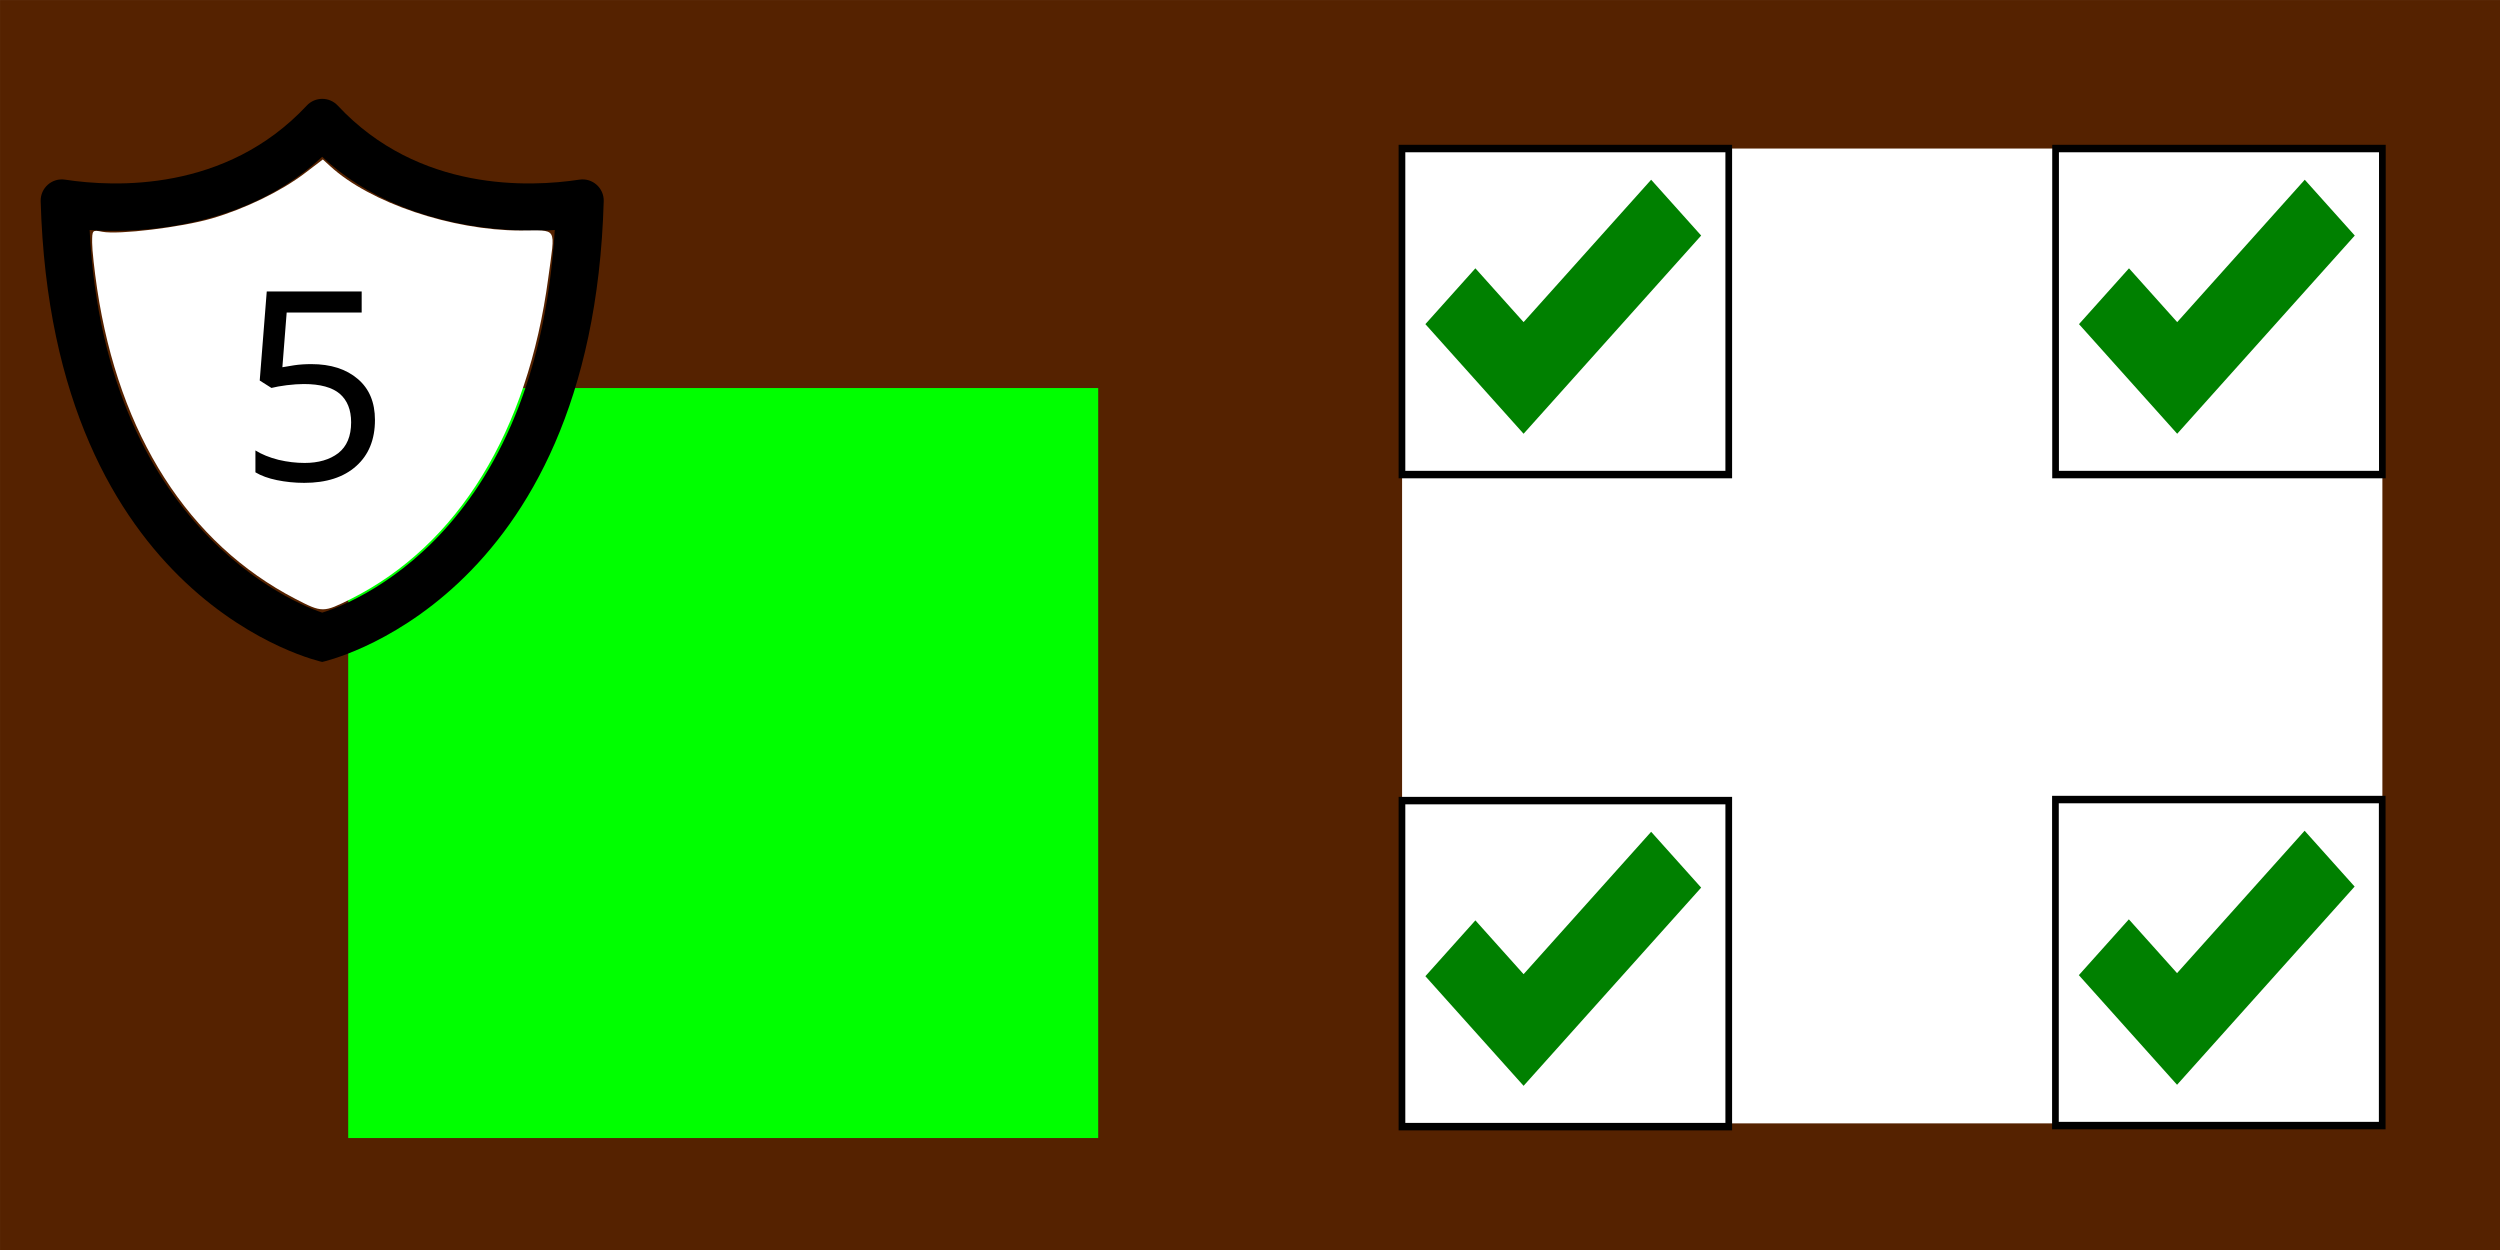
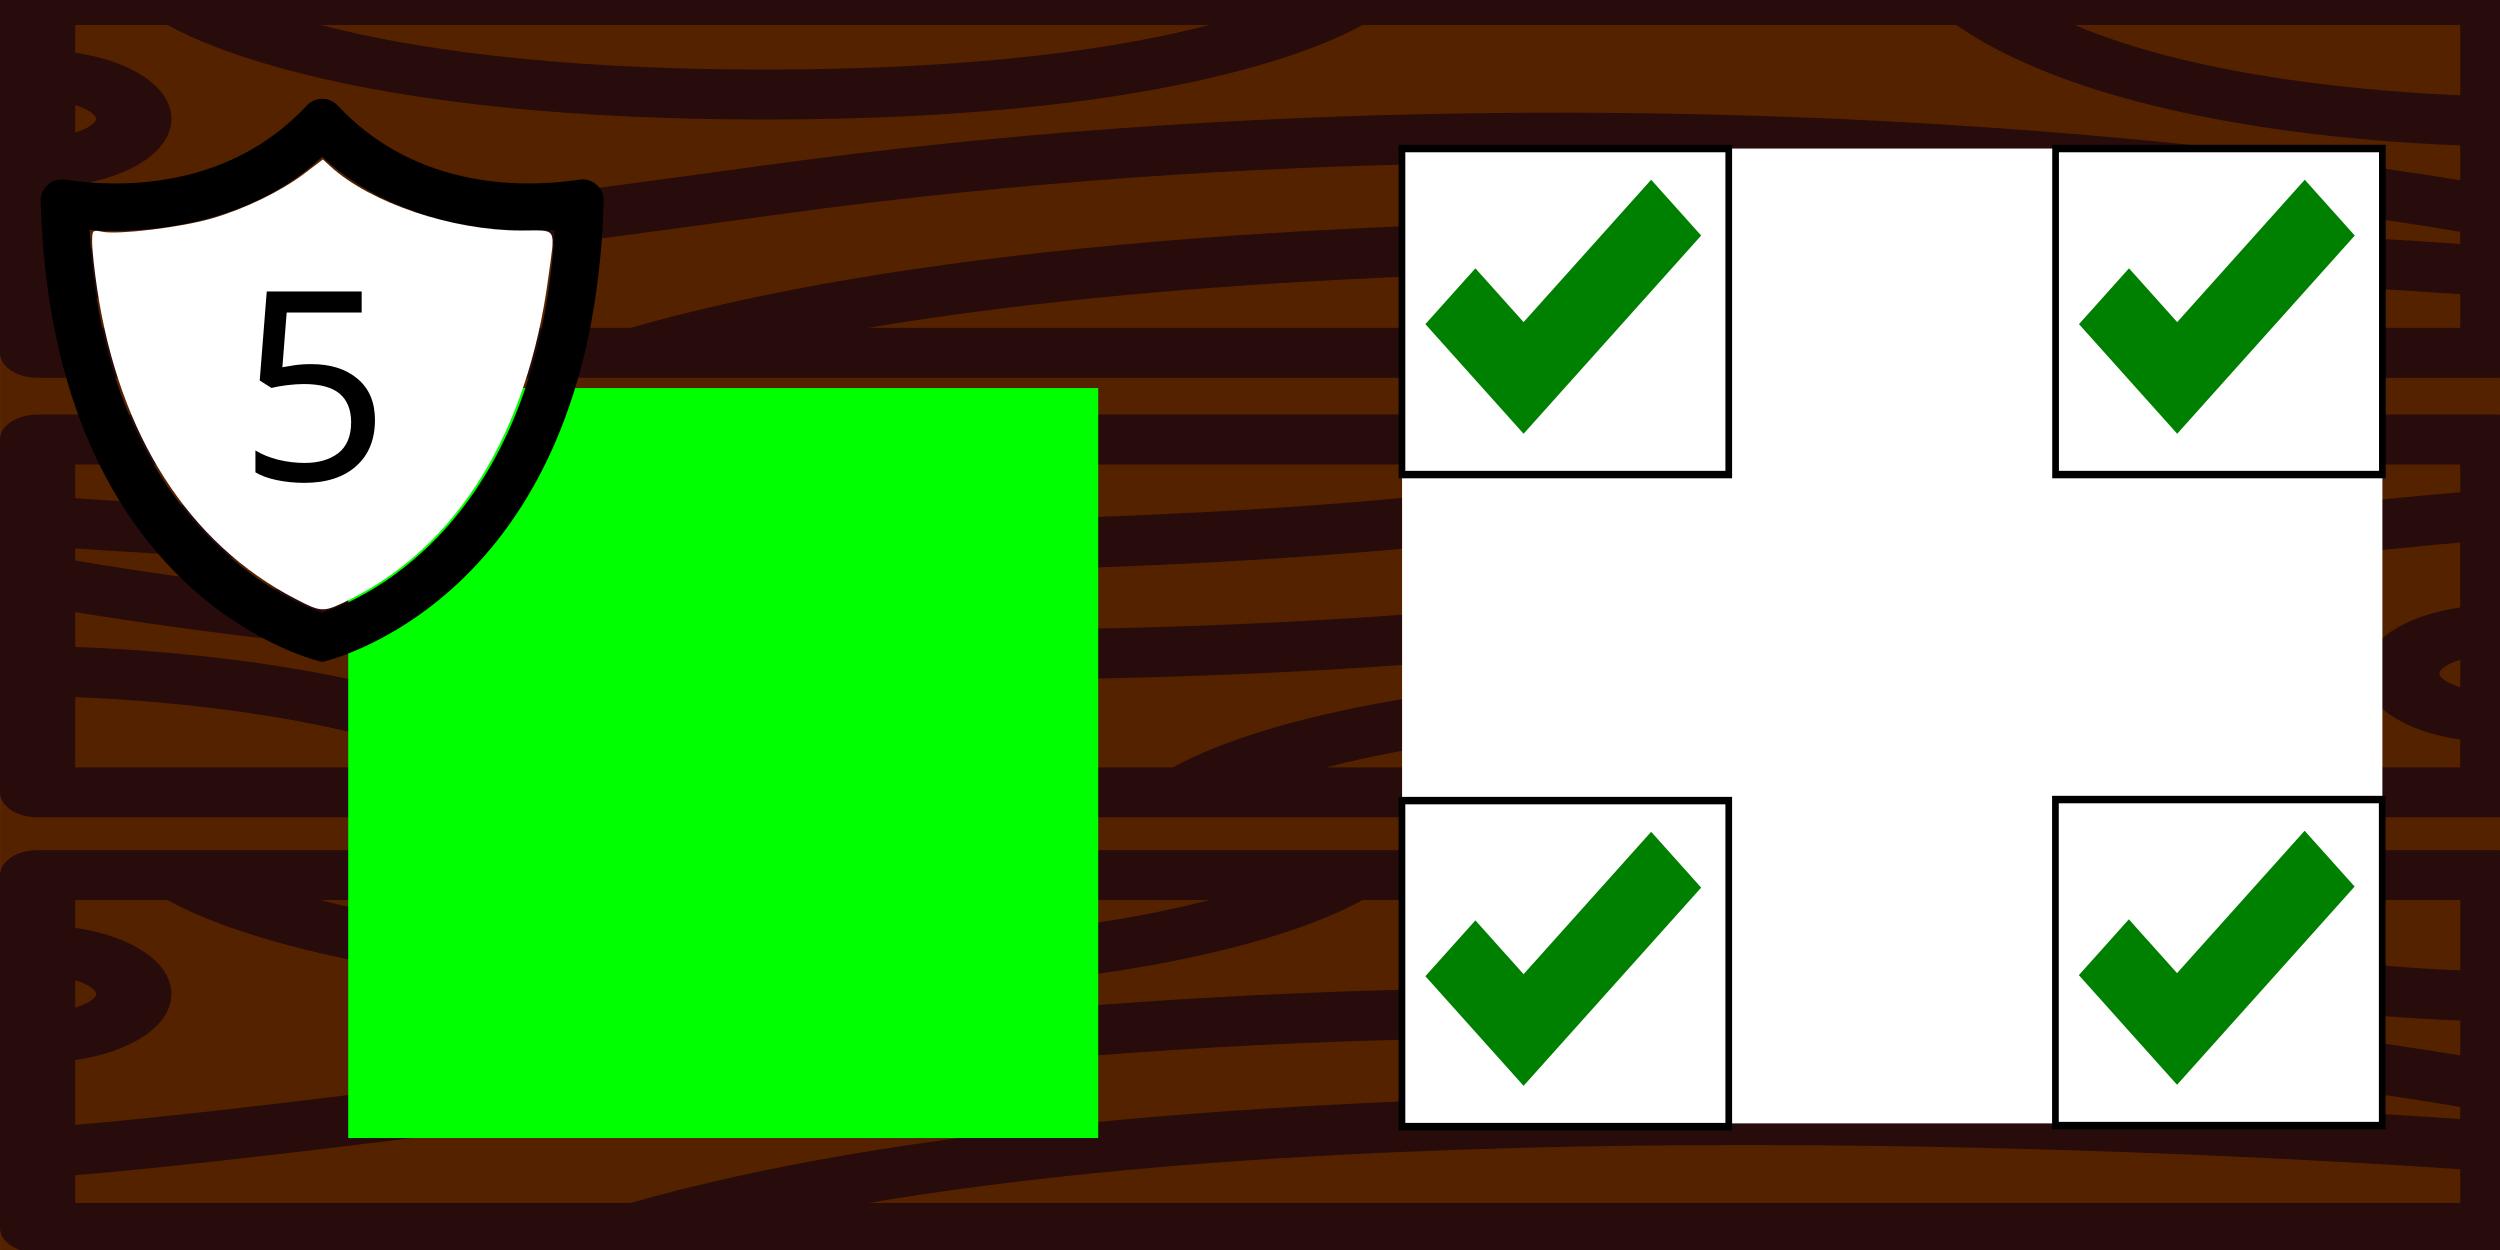
<svg xmlns="http://www.w3.org/2000/svg" viewBox="0 0 100 50" version="1.1" id="svg8">
  <defs id="defs2" />
  <g id="layer1" transform="translate(-15.76167,-6.75917)">
    <g id="g31" transform="matrix(1.403254,0,0,2.041733,-41.71221,-146.0861)" style="fill:#552200">
      <rect style="fill:#552200;stroke-width:0.188" id="rect26" width="71.263" height="24.489" x="40.958" y="74.861" />
+     </g>
+     <g id="g113" transform="matrix(0,-0.1315404,0.1980839,0,54.4515,45.1602)" style="fill:#280b0b">
+       <g id="g6" transform="translate(-150.7667,-195.3204)" style="fill:#280b0b">
+         <g id="g4" style="fill:#280b0b">
+           <path d="M 176.589,0 H 69.301 c -4.195,0 -7.595,3.401 -7.595,7.595 v 121.339 c 0,0.019 0,0.037 0,0.057 v 375.413 c 0,4.195 3.401,7.595 7.595,7.595 h 24.645 c 0.003,0 0.005,0 0.008,0 0.004,0 0.007,0 0.01,0 h 17.921 c 0.009,0 0.018,0.002 0.027,0.002 0.008,0 0.016,-0.002 0.024,-0.002 h 64.651 c 4.195,0 7.595,-3.401 7.595,-7.595 V 7.595 C 184.184,3.401 180.784,0 176.589,0 Z m -31.975,15.191 c -1.254,2.705 -2.992,4.227 -4.164,4.227 -1.172,0 -2.91,-1.521 -4.164,-4.227 z M 87.135,496.808 H 76.896 V 175.386 c 29.4,115.54 13.952,285.753 10.239,321.422 z m 18.956,-10e-4 h -3.678 c 2.044,-19.808 6.803,-72.032 7.337,-133.217 C 110.656,259.641 99.6,180.179 76.897,127.328 V 15.191 h 8.438 c 1.694,14.07 7.347,51.949 26.093,142.258 20.167,97.154 17.254,185.689 11.258,242.852 -5.117,48.793 -13.284,83.648 -16.595,96.506 z m 15.686,10e-4 c 3.852,-15.506 11.149,-48.726 15.974,-94.512 6.147,-58.331 9.151,-148.695 -11.45,-247.934 C 108.225,67.272 102.455,29.666 100.629,15.19 h 19.72 c 2.483,11.335 10.425,19.418 20.103,19.418 9.678,0 17.619,-8.081 20.102,-19.418 h 8.44 v 18.641 c -7.5,8.923 -28.748,41.217 -28.748,120.653 0,79.436 21.248,111.73 28.748,120.653 v 119.901 c -29.92,28.719 -35.558,81.953 -36.617,101.77 z m 47.217,-432.02 v 179.377 c -6.706,-17.068 -13.557,-45.35 -13.557,-89.68 -0.001,-44.351 6.857,-72.64 13.557,-89.697 z m 0.001,432.02 H 147.62 c 0.942,-15.651 4.886,-52.179 21.375,-77.863 z" id="path2" style="fill:#280b0b" />
+         </g>
+       </g>
+       <g id="g12" transform="translate(-150.7667,-195.3204)" style="fill:#280b0b">
+         <g id="g10" style="fill:#280b0b">
+           <path d="m 309.041,0 h -42.693 c -0.02,0 -0.041,0 -0.061,0 h -64.533 c -4.195,0 -7.595,3.401 -7.595,7.595 v 496.808 c 0,4.195 3.401,7.595 7.595,7.595 h 107.287 c 4.196,0 7.595,-3.401 7.595,-7.595 V 383.059 c 0,-0.016 0,-0.032 0,-0.049 V 7.595 C 316.636,3.401 313.237,0 309.041,0 Z m -99.693,15.191 h 21.375 c -0.942,15.652 -4.886,52.179 -21.375,77.863 z m 0,252.643 c 6.706,17.068 13.557,45.35 13.557,89.679 0,44.351 -6.858,72.639 -13.557,89.696 z m 24.38,228.974 c 1.254,-2.705 2.992,-4.227 4.163,-4.227 1.172,-0.001 2.91,1.521 4.164,4.227 z m 24.266,-10e-4 c -2.483,-11.335 -10.426,-19.418 -20.103,-19.418 -9.677,0 -17.619,8.082 -20.102,19.418 h -8.44 v -18.641 0 c 7.5,-8.923 28.748,-41.217 28.748,-120.652 0,-79.435 -21.248,-111.73 -28.748,-120.652 V 116.961 c 29.92,-28.718 35.56,-81.952 36.617,-101.77 h 10.6 c -3.852,15.506 -11.149,48.726 -15.975,94.512 -6.147,58.331 -9.151,148.695 11.449,247.934 18.077,87.089 23.848,124.696 25.674,139.17 z m 43.451,10e-4 h -8.438 v 0 C 291.313,482.738 285.66,444.859 266.914,354.55 246.747,257.396 249.66,168.861 255.656,111.698 260.774,62.905 268.941,28.051 272.252,15.192 h 3.677 c -2.044,19.809 -6.803,72.032 -7.337,133.217 -0.907,103.949 10.15,183.412 32.853,236.262 z m 0.001,-160.195 C 272.046,221.074 287.494,50.86 291.207,15.191 h 10.239 z" id="path8" style="fill:#280b0b" />
+         </g>
+       </g>
+       <g id="g18" transform="translate(-150.7667,-195.3204)" style="fill:#280b0b">
+         <g id="g16" style="fill:#280b0b">
+           <path d="M 442.7,0 H 335.413 c -4.196,0 -7.595,3.401 -7.595,7.595 v 121.344 c 0,0.016 0,0.032 0,0.049 v 375.416 c 0,4.195 3.4,7.595 7.595,7.595 h 24.646 c 0.003,0 0.005,0 0.008,0 0.004,0 0.007,0 0.01,0 h 17.92 c 0.009,0 0.018,0.002 0.027,0.002 0.008,0 0.016,-0.002 0.024,-0.002 H 442.7 c 4.196,0 7.595,-3.401 7.595,-7.595 V 7.595 C 450.296,3.401 446.896,0 442.7,0 Z m -31.973,15.191 c -1.254,2.705 -2.992,4.227 -4.164,4.227 -1.173,0 -2.911,-1.521 -4.164,-4.227 z m -57.48,481.617 H 343.008 V 175.386 c 29.401,115.54 13.953,285.753 10.239,321.422 z m 18.955,-10e-4 h -3.677 c 2.044,-19.808 6.803,-72.032 7.337,-133.217 0.907,-103.949 -10.151,-183.411 -32.853,-236.262 V 15.191 h 8.438 c 1.694,14.07 7.347,51.949 26.093,142.258 20.167,97.154 17.254,185.689 11.258,242.852 -5.117,48.793 -13.284,83.648 -16.596,96.506 z m 15.686,0 c 3.851,-15.506 11.149,-48.726 15.975,-94.512 C 410.01,343.964 413.014,253.6 392.414,154.361 374.337,67.273 368.565,29.667 366.74,15.191 h 19.72 c 2.483,11.335 10.426,19.418 20.103,19.418 9.677,0 17.619,-8.081 20.102,-19.418 h 8.44 v 18.641 c -7.5,8.923 -28.748,41.217 -28.748,120.653 0,79.436 21.248,111.73 28.748,120.652 v 119.901 c -29.919,28.719 -35.558,81.953 -36.617,101.77 h -10.6 z M 435.105,64.789 v 179.375 c -6.706,-17.068 -13.557,-45.35 -13.557,-89.679 0,-44.351 6.857,-72.639 13.557,-89.696 z m 10e-4,432.019 h -21.375 c 0.942,-15.651 4.886,-52.179 21.375,-77.863 z" id="path14" style="fill:#280b0b" />
+         </g>
+       </g>
    </g>
    <rect style="fill:#ffffff;stroke-width:0.259" id="rect964" width="39.212" height="38.993" x="71.845" y="12.701" />
    <g id="g645-5" transform="matrix(1.168369,0,0,1.304125,20.86068,-6.558536)">
      <g id="g4177">
        <rect style="fill:#ffffff;stroke:#000000;stroke-width:0.229;stroke-miterlimit:4;stroke-dasharray:none;stroke-opacity:1" id="rect321-6-0" width="11.188" height="10" x="43.633" y="34.768" />
        <g id="g4169">
          <g id="g4163">
            <g id="g581-36" style="fill:#00ff00" transform="matrix(0.01905787,0,0,0.01905787,44.43452,34.89956)">
              <g id="g579-1" style="fill:#008000">
                <polygon points="405.584,43.295 176.428,272.452 89.84,185.865 0,275.706 86.588,362.293 176.428,452.131 266.266,362.293 495.426,133.133 " id="polygon577-0" style="fill:#008000" />
              </g>
            </g>
          </g>
        </g>
      </g>
    </g>
    <g id="g645-5-4" transform="matrix(1.168369,0,0,1.304125,20.86068,-32.64103)">
      <g id="g4177-7">
        <rect style="fill:#ffffff;stroke:#000000;stroke-width:0.229;stroke-miterlimit:4;stroke-dasharray:none;stroke-opacity:1" id="rect321-6-0-6" width="11.188" height="10" x="43.633" y="34.768" />
        <g id="g4169-31">
          <g id="g4163-7">
            <g id="g581-36-5" style="fill:#008000" transform="matrix(0.01905787,0,0,0.01905787,44.43452,34.89956)">
              <g id="g579-1-9" style="fill:#008000">
                <polygon points="86.588,362.293 176.428,452.131 266.266,362.293 495.426,133.133 405.584,43.295 176.428,272.452 89.84,185.865 0,275.706 " id="polygon577-0-6" style="fill:#008000" />
              </g>
            </g>
          </g>
        </g>
      </g>
    </g>
    <g id="g645-5-4-8" transform="matrix(1.168369,0,0,1.304125,47.00515,-32.64103)">
      <g id="g4177-7-5">
        <rect style="fill:#ffffff;stroke:#000000;stroke-width:0.229;stroke-miterlimit:4;stroke-dasharray:none;stroke-opacity:1" id="rect321-6-0-6-9" width="11.188" height="10" x="43.633" y="34.768" />
        <g id="g4169-31-7">
          <g id="g4163-7-53">
            <g id="g581-36-5-8" style="fill:#008000" transform="matrix(0.01905787,0,0,0.01905787,44.43452,34.89956)">
              <g id="g579-1-9-8" style="fill:#008000">
                <polygon points="89.84,185.865 0,275.706 86.588,362.293 176.428,452.131 266.266,362.293 495.426,133.133 405.584,43.295 176.428,272.452 " id="polygon577-0-6-3" style="fill:#008000" />
              </g>
            </g>
          </g>
        </g>
      </g>
    </g>
    <g id="g645-5-4-6" transform="matrix(1.168369,0,0,1.304125,46.99947,-6.600433)">
      <g id="g4177-7-0">
        <rect style="fill:#ffffff;stroke:#000000;stroke-width:0.229;stroke-miterlimit:4;stroke-dasharray:none;stroke-opacity:1" id="rect321-6-0-6-4" width="11.188" height="10" x="43.633" y="34.768" />
        <g id="g4169-31-88">
          <g id="g4163-7-8">
            <g id="g581-36-5-9" style="fill:#008000" transform="matrix(0.01905787,0,0,0.01905787,44.43452,34.89956)">
              <g id="g579-1-9-7" style="fill:#008000">
                <polygon points="176.428,272.452 89.84,185.865 0,275.706 86.588,362.293 176.428,452.131 266.266,362.293 495.426,133.133 405.584,43.295 " id="polygon577-0-6-7" style="fill:#008000" />
              </g>
            </g>
          </g>
        </g>
      </g>
    </g>
    <rect style="fill:#00ff00;stroke-width:0.265" id="rect970" width="30" height="30" x="29.69" y="22.281" />
    <g id="g1516" transform="translate(-1.040828,-9.250455)">
      <g id="g71" transform="translate(1.060025,4.298518)">
        <g id="g419" transform="matrix(0.04596369,0,0,0.04596369,16.86357,15.1608)">
          <g id="g417">
            <path d="m 256,458.1 c -5.9,-2 -188.4,-60.9 -202.4,-333 7,0.5 122.3,11.2 202.4,-63.7 78.9,73.8 195.4,64.1 202.4,63.7 -17.2,280.2 -196.5,331 -202.4,333 z M 479.7,81.3 C 437,87.8 340,92.3 269.6,16.9 262.3,9 249.8,9 242.5,16.9 172,92.3 75,87.8 32.3,81.3 20.9,79.5 10.7,88.5 11,100 c 9.9,350.5 245,401 245,401 0,0 235.1,-50.4 245,-401 0.3,-11.5 -9.9,-20.5 -21.3,-18.7 z" id="path415" />
          </g>
        </g>
        <path style="fill:#ffffff;stroke-width:0.134" d="m 27.561,35.667 c -4.275,-2.214 -7.056,-6.559 -7.932,-12.395 -0.11,-0.735 -0.201,-1.569 -0.201,-1.854 -7.68e-4,-0.505 0.009,-0.516 0.403,-0.437 0.64,0.128 3.158,-0.176 4.374,-0.529 1.342,-0.389 2.789,-1.094 3.745,-1.824 l 0.706,-0.539 0.297,0.272 c 1.594,1.462 4.869,2.568 7.613,2.571 1.509,0.002 1.388,-0.206 1.108,1.891 -0.819,6.15 -3.611,10.694 -7.89,12.842 -1.109,0.557 -1.152,0.557 -2.223,0.002 z" id="path476" />
      </g>
      <text xml:space="preserve" style="font-style:normal;font-weight:normal;font-size:10.583px;line-height:1.25;font-family:sans-serif;fill:#000000;fill-opacity:1;stroke:none;stroke-width:0.265" x="26.349" y="35.216" id="text962">
        <tspan id="tspan960" x="26.349" y="35.216" style="stroke-width:0.265">5</tspan>
      </text>
    </g>
    <g id="g1223" transform="matrix(0.05847065,0,0,0.05847065,32.2487,25.34699)" />
    <g id="g1221" transform="matrix(0.05847065,0,0,0.05847065,32.2487,25.34699)" />
    <g id="g1219" transform="matrix(0.05847065,0,0,0.05847065,32.2487,25.34699)" />
    <g id="g1217" transform="matrix(0.05847065,0,0,0.05847065,32.2487,25.34699)" />
    <g id="g1215" transform="matrix(0.05847065,0,0,0.05847065,32.2487,25.34699)" />
    <g id="g1213" transform="matrix(0.05847065,0,0,0.05847065,32.2487,25.34699)" />
    <g id="g1211" transform="matrix(0.05847065,0,0,0.05847065,32.2487,25.34699)" />
    <g id="g1209" transform="matrix(0.05847065,0,0,0.05847065,32.2487,25.34699)" />
    <g id="g1207" transform="matrix(0.05847065,0,0,0.05847065,32.2487,25.34699)" />
    <g id="g1205" transform="matrix(0.05847065,0,0,0.05847065,32.2487,25.34699)" />
    <g id="g1203" transform="matrix(0.05847065,0,0,0.05847065,32.2487,25.34699)" />
    <g id="g1201" transform="matrix(0.05847065,0,0,0.05847065,32.2487,25.34699)" />
    <g id="g1199" transform="matrix(0.05847065,0,0,0.05847065,32.2487,25.34699)" />
    <g id="g1197" transform="matrix(0.05847065,0,0,0.05847065,32.2487,25.34699)" />
    <g id="g1195" transform="matrix(0.05847065,0,0,0.05847065,32.2487,25.34699)" />
    <g id="g1615" transform="matrix(0.02004772,0,0,0.02004772,88.6036,34.64285)" />
    <g id="g1617" transform="matrix(0.02004772,0,0,0.02004772,88.6036,34.64285)" />
    <g id="g1619" transform="matrix(0.02004772,0,0,0.02004772,88.6036,34.64285)" />
    <g id="g1621" transform="matrix(0.02004772,0,0,0.02004772,88.6036,34.64285)" />
    <g id="g1623" transform="matrix(0.02004772,0,0,0.02004772,88.6036,34.64285)" />
    <g id="g1625" transform="matrix(0.02004772,0,0,0.02004772,88.6036,34.64285)" />
    <g id="g1627" transform="matrix(0.02004772,0,0,0.02004772,88.6036,34.64285)" />
    <g id="g1629" transform="matrix(0.02004772,0,0,0.02004772,88.6036,34.64285)" />
    <g id="g1631" transform="matrix(0.02004772,0,0,0.02004772,88.6036,34.64285)" />
    <g id="g1633" transform="matrix(0.02004772,0,0,0.02004772,88.6036,34.64285)" />
    <g id="g1635" transform="matrix(0.02004772,0,0,0.02004772,88.6036,34.64285)" />
    <g id="g1637" transform="matrix(0.02004772,0,0,0.02004772,88.6036,34.64285)" />
    <g id="g1639" transform="matrix(0.02004772,0,0,0.02004772,88.6036,34.64285)" />
    <g id="g1641" transform="matrix(0.02004772,0,0,0.02004772,88.6036,34.64285)" />
    <g id="g1643" transform="matrix(0.02004772,0,0,0.02004772,88.6036,34.64285)" />
  </g>
</svg>
